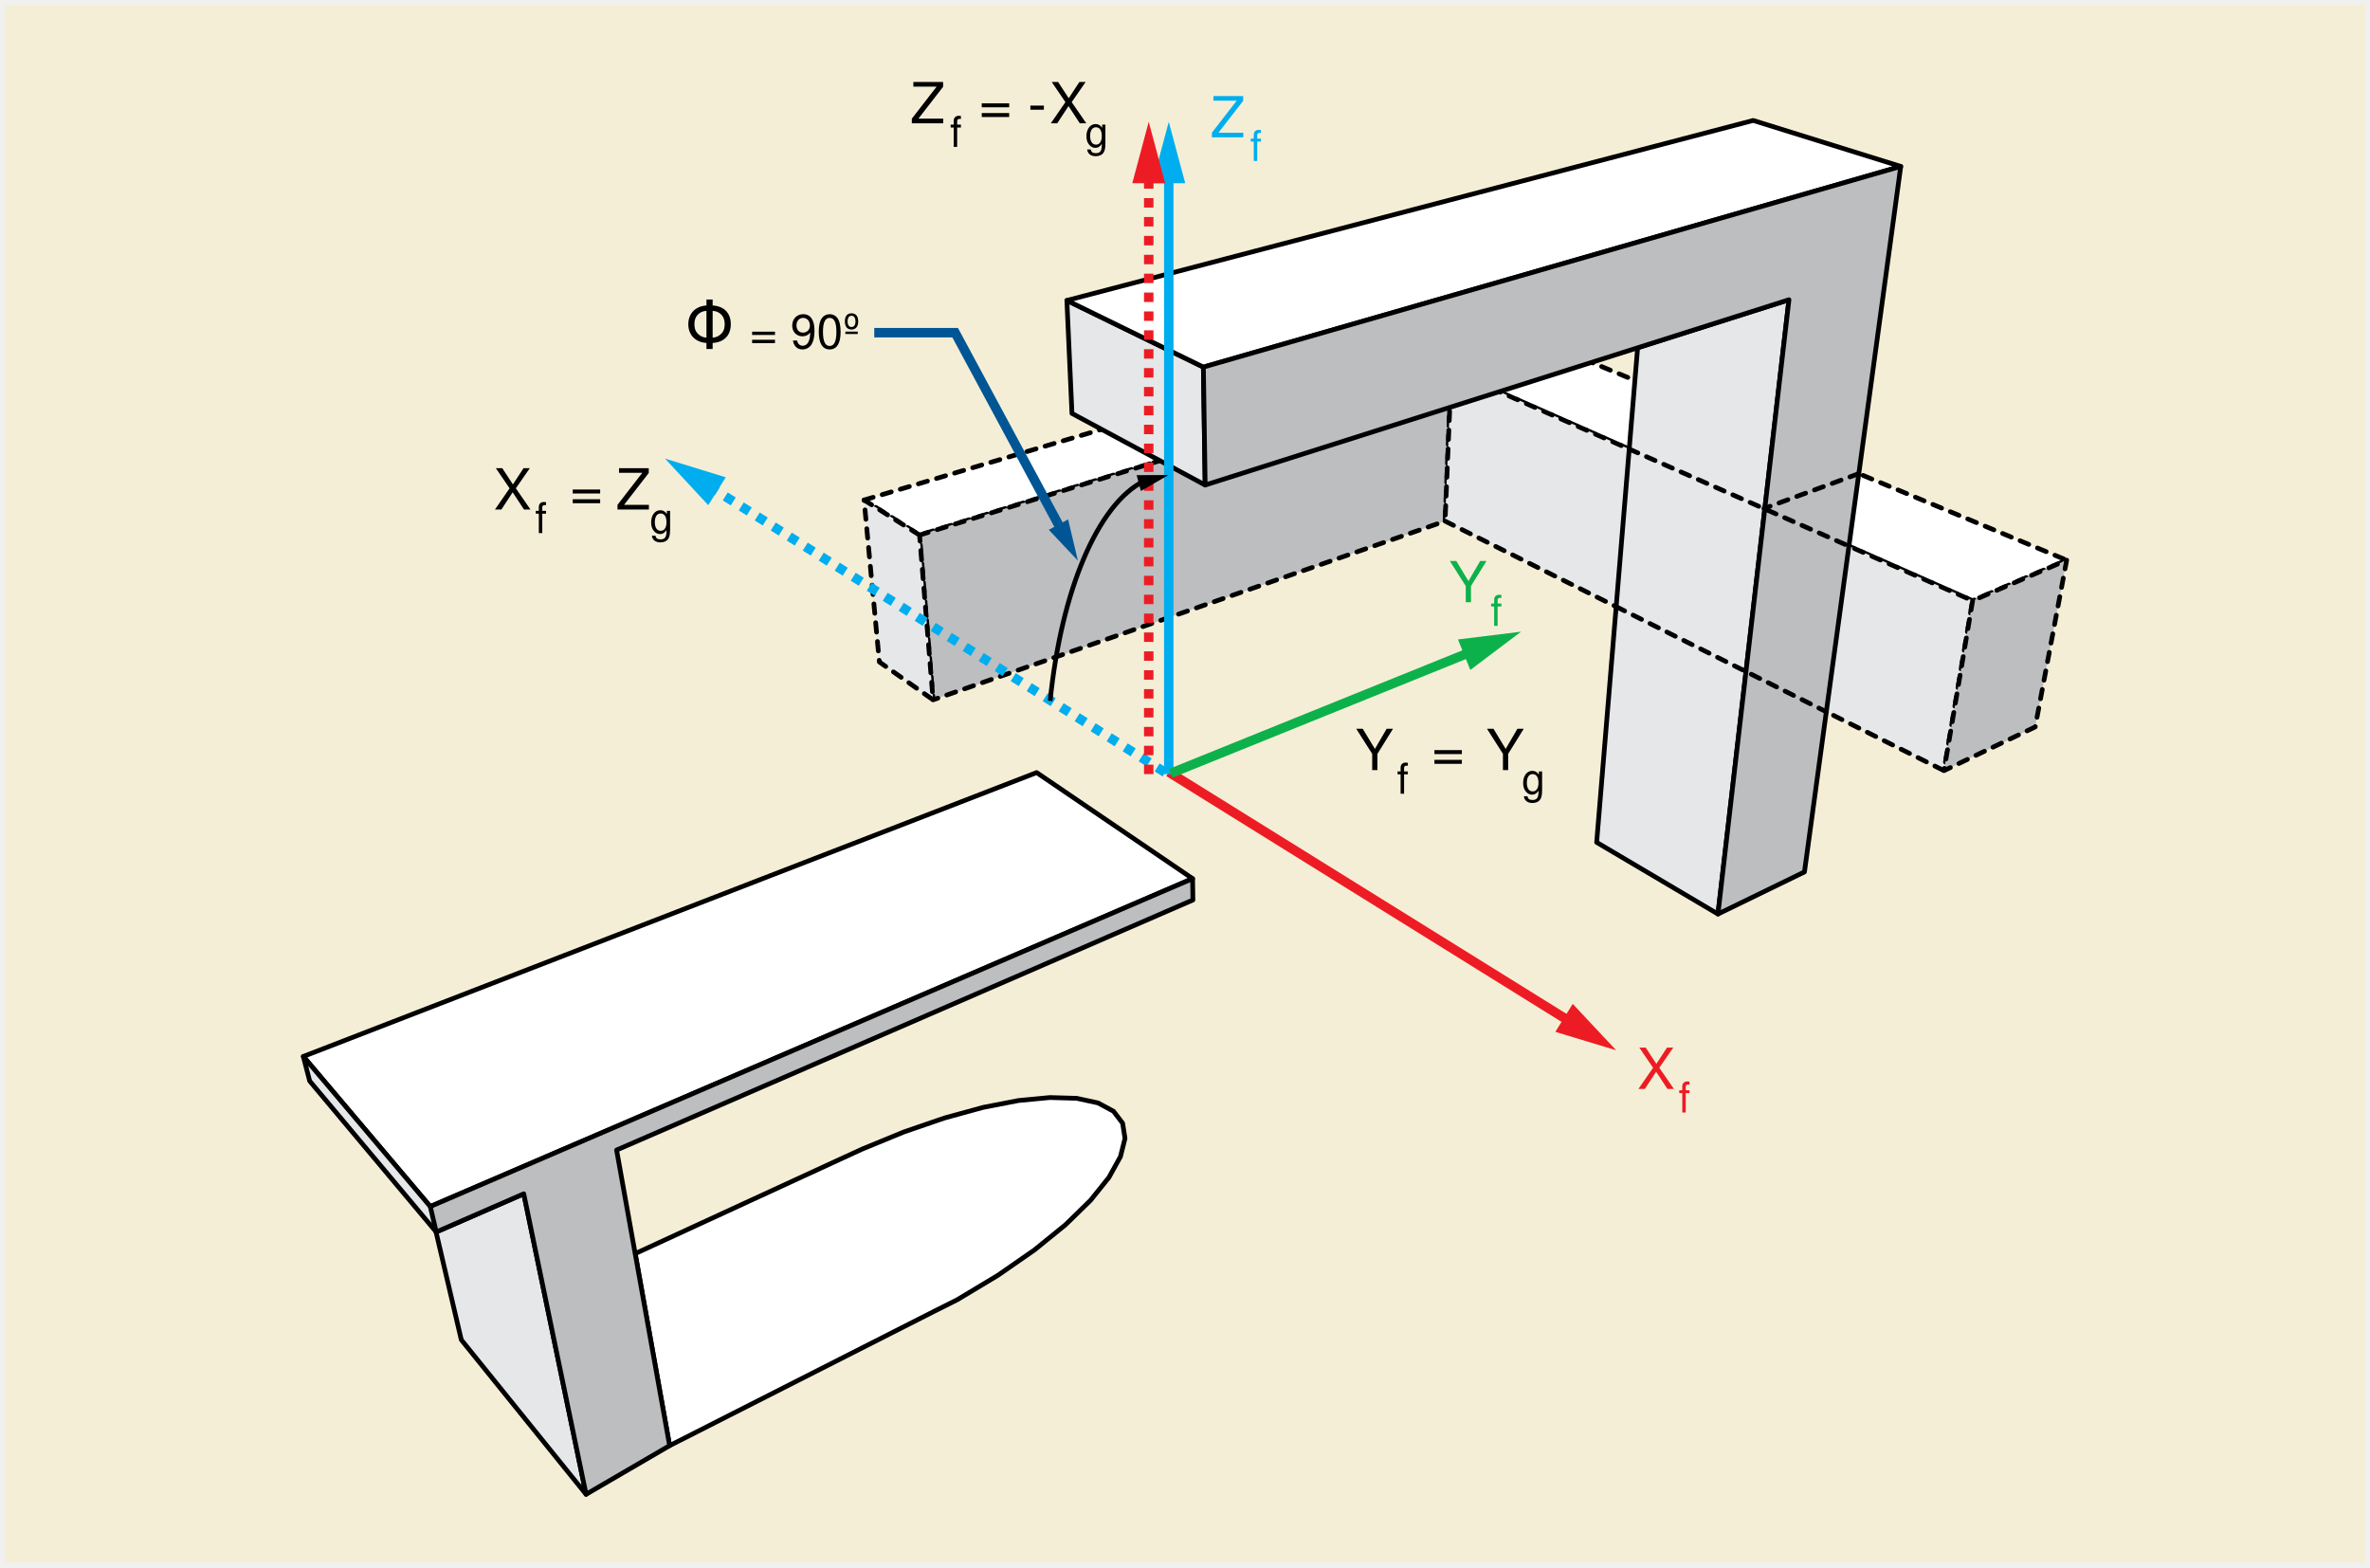
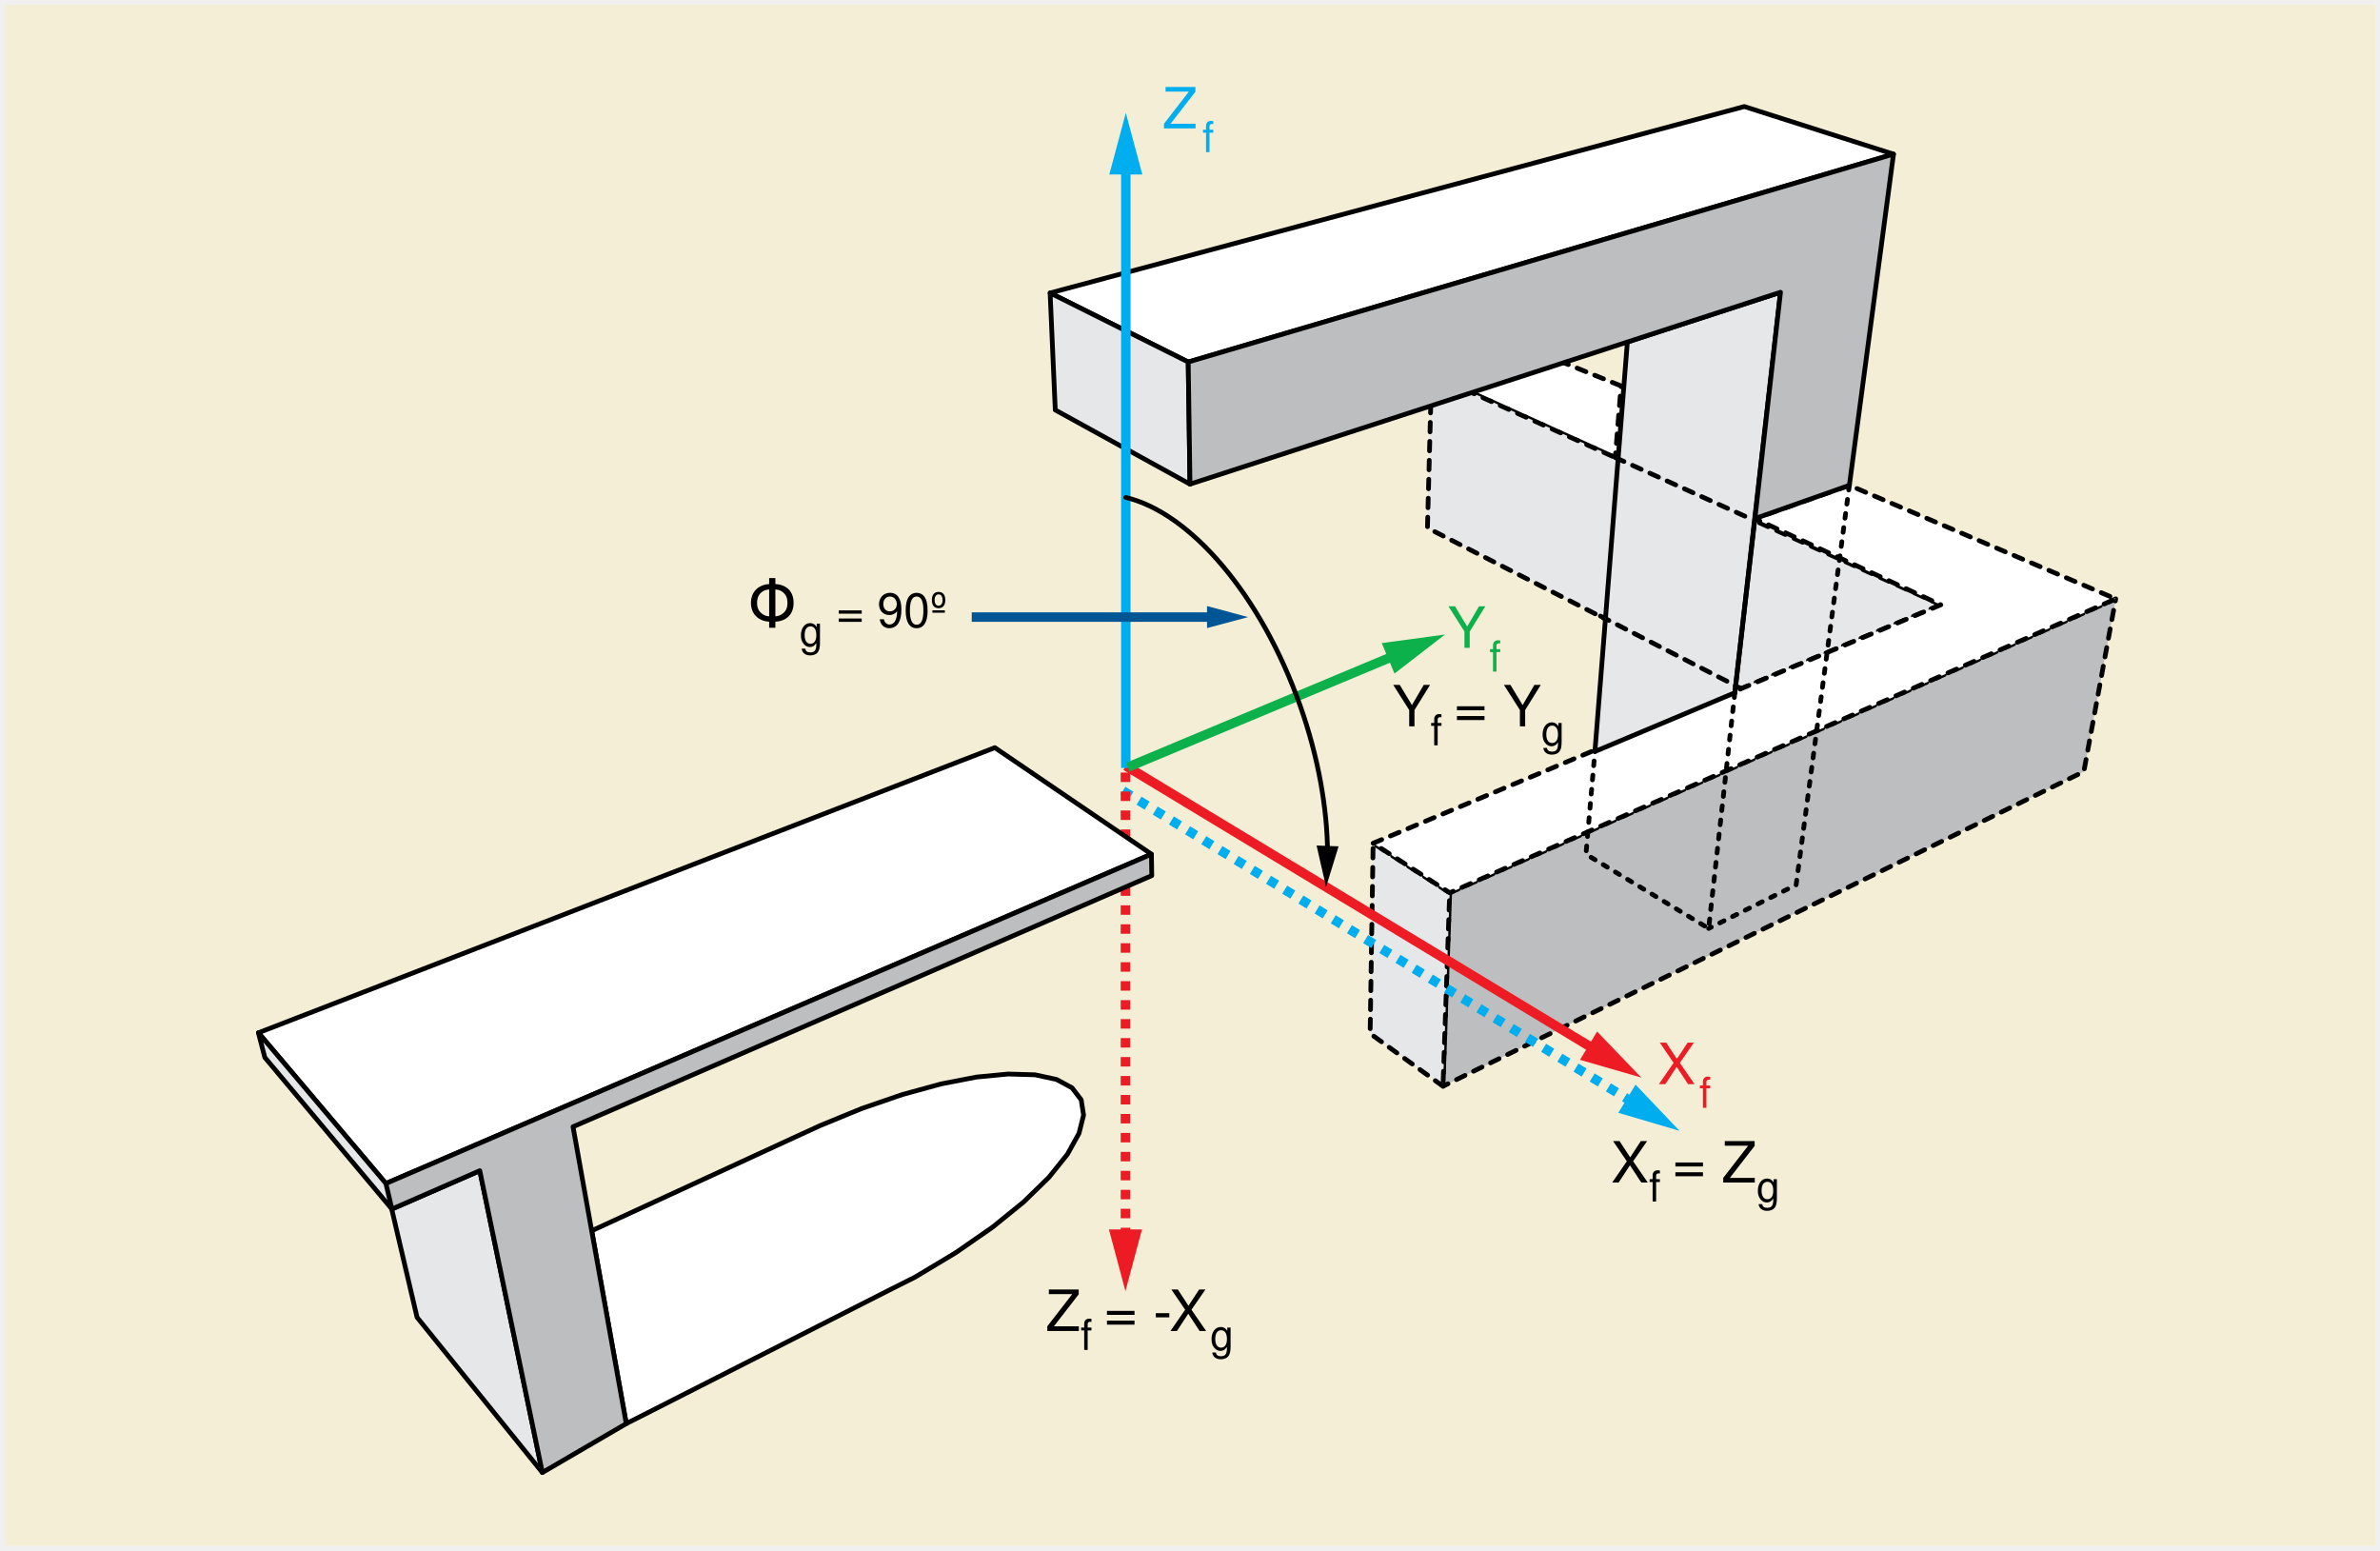
- <svg xmlns="http://www.w3.org/2000/svg" version="1.1" id="Layer_1" x="0px" y="0px" width="502px" height="332px" viewBox="0 0 502 332" enable-background="new 0 0 502 332" xml:space="preserve">
+ <svg xmlns="http://www.w3.org/2000/svg" version="1.1" id="Layer_1" x="0px" y="0px" width="502px" height="327px" viewBox="0 0 502 327" enable-background="new 0 0 502 327" xml:space="preserve">
  <defs>
    <style type="text/css">
	text {
	  font-family: Helvetica, Verdana, ArialUnicodeMS, san-serif
	}
	</style>
  </defs>
  <g>
   </g>
  <g>
-     <rect x="1" y="1" fill="#F5EED6" width="500" height="330" />
+     <rect x="1" y="1" fill="#F5EED6" width="500" height="325" />
    <g>
-       <text transform="matrix(1 0 0 1 144.7158 73.7832)">
-         <tspan x="0" y="0" font-size="14">Φ</tspan>
-         <tspan x="11.313" y="0" font-size="10"> = 90º</tspan>
-       </text>
-       <polygon fill="#FFFFFF" stroke="#000000" stroke-linecap="round" stroke-linejoin="round" stroke-dasharray="2" points="    183.026,105.909 313.755,67.028 437.754,118.651 417.828,127.24 307.41,78.476 194.771,113.335   " />
-       <polygon fill="#BCBEC0" stroke="#000000" stroke-linecap="round" stroke-linejoin="round" stroke-dasharray="2" points="    307.41,78.476 194.771,113.335 197.639,148.234 306.084,110.38   " />
-       <polygon fill="#E6E7E8" stroke="#000000" stroke-linecap="round" stroke-linejoin="round" stroke-dasharray="2" points="    306.084,110.38 411.766,163.232 417.828,127.24 307.41,78.476   " />
-       <polygon fill="#BCBEC0" stroke="#000000" stroke-linecap="round" stroke-linejoin="round" stroke-dasharray="2" points="    417.828,127.24 411.766,163.232 431.085,153.979 437.754,118.651   " />
-       <polygon fill="#E6E7E8" stroke="#000000" stroke-linecap="round" stroke-linejoin="round" stroke-dasharray="2" points="    194.771,113.335 183.026,105.909 186.262,140.209 197.639,148.234   " />
-       <polygon fill="#E6E7E8" stroke="#000000" stroke-linecap="round" stroke-linejoin="round" points="346.869,73.667 338.194,178.42     363.889,193.605 378.927,63.492   " />
-       <polygon fill="#E6E7E8" stroke="#000000" stroke-linecap="round" stroke-linejoin="round" points="254.895,77.755 225.979,63.638     227.058,87.569 255.271,102.735   " />
-       <polygon fill="#FFFFFF" stroke="#000000" stroke-linecap="round" stroke-linejoin="round" points="254.895,77.755 402.605,35.249     371.349,25.515 225.979,63.638   " />
-       <polygon fill="#BCBEC0" stroke="#000000" stroke-linecap="round" stroke-linejoin="round" points="254.895,77.755 402.605,35.249     382.211,184.688 363.889,193.605 378.927,63.492 255.271,102.735   " />
-       <line fill="none" stroke="#000000" stroke-linecap="round" stroke-linejoin="round" stroke-dasharray="2" x1="345.085" y1="95.116" x2="391.62" y2="115.671" />
-       <line fill="none" stroke="#000000" stroke-linecap="round" stroke-linejoin="round" stroke-dasharray="2" x1="342.333" y1="128.5" x2="386.834" y2="150.76" />
-       <line fill="none" stroke="#000000" stroke-linecap="round" stroke-linejoin="round" stroke-dasharray="2" x1="393.718" y1="100.321" x2="373.622" y2="107.714" />
-       <polygon fill="#FFFFFF" stroke="#000000" stroke-linecap="round" stroke-linejoin="round" points="177.655,245.674     134.541,265.533 141.835,306.205 197.945,277.715 202.773,275.293 211.388,270.115 219.092,264.771 225.675,259.432     230.973,254.264 234.88,249.402 237.325,244.994 238.294,241.129 237.787,237.904 235.857,235.381 232.577,233.613     228.043,232.635 222.378,232.473 215.722,233.109 208.238,234.561 200.104,236.793 191.514,239.74 182.687,243.363   " />
-       <polygon fill="#FFFFFF" stroke="#000000" stroke-linecap="round" stroke-linejoin="round" points="252.607,186.105     219.574,163.643 64.247,223.771 91.14,255.559   " />
-       <polyline fill="#E6E7E8" stroke="#000000" stroke-linecap="round" stroke-linejoin="round" points="92.401,260.951     65.596,228.973 64.247,223.771 91.14,255.559   " />
-       <polygon fill="#E6E7E8" stroke="#000000" stroke-linecap="round" stroke-linejoin="round" points="92.341,260.871 97.709,283.787     124.14,316.516 110.938,252.863 92.401,260.951   " />
-       <polygon fill="#BCBEC0" stroke="#000000" stroke-linecap="round" stroke-linejoin="round" points="252.676,190.629     252.607,186.105 91.14,255.559 92.401,260.951 110.938,252.863 124.14,316.516 141.835,306.205 130.604,243.592   " />
      <g>
+         <polygon fill="#FFFFFF" stroke="#000000" stroke-linecap="round" stroke-linejoin="round" stroke-dasharray="2" points="     341.922,81.388 321.369,73.063 301.951,78.977 340.7,96.498    " />
+         <polygon fill="#BCBEC0" stroke="#000000" stroke-linecap="round" stroke-linejoin="round" stroke-dasharray="2" points="     305.775,188.287 446.257,126.298 439.535,162.724 304.361,229.086    " />
+         <polygon fill="#E6E7E8" stroke="#000000" stroke-linecap="round" stroke-linejoin="round" stroke-dasharray="2" points="     304.361,229.086 288.994,217.971 289.628,177.834 305.775,188.287    " />
+         <polygon fill="#FFFFFF" stroke="#000000" stroke-linecap="round" stroke-linejoin="round" points="250.624,76.346      399.387,32.506 367.914,22.47 221.495,61.788    " />
+         <polygon fill="#E6E7E8" stroke="#000000" stroke-linecap="round" stroke-linejoin="round" points="251,102.106 222.583,86.465      221.495,61.788 250.624,76.346    " />
+         <polygon fill="#E6E7E8" stroke="#000000" stroke-linecap="round" stroke-linejoin="round" stroke-dasharray="2" points="     409.371,127.55 301.951,78.977 301.083,111.331 367.277,145.229    " />
+         <polyline fill="#FFFFFF" stroke="#000000" stroke-linecap="round" stroke-linejoin="round" stroke-dasharray="2" points="     363.3,162.904 446.257,126.298 390.077,102.351 370.16,109.37 409.371,127.55 289.628,177.834 305.775,188.287 363.3,162.904         " />
+         <polyline fill="none" stroke="#000000" stroke-linecap="round" stroke-linejoin="round" stroke-dasharray="1,2" points="     365.919,146.1 360.396,195.81 334.518,180.152 336.407,158.492    " />
+         <polygon fill="#E6E7E8" stroke="#000000" stroke-linecap="round" stroke-linejoin="round" points="336.407,158.492      343.253,72.129 375.551,61.635 365.919,146.1    " />
+         <line fill="#FFFFFF" stroke="#000000" stroke-linecap="round" stroke-linejoin="round" stroke-dasharray="2" x1="337.575" y1="129.93" x2="366.214" y2="144.679" />
+         <line fill="#FFFFFF" stroke="#000000" stroke-linecap="round" stroke-linejoin="round" stroke-dasharray="2" x1="340.7" y1="96.498" x2="369.339" y2="109.448" />
+         <polygon fill="#BCBEC0" stroke="#000000" stroke-linecap="round" stroke-linejoin="round" points="370.16,109.37 375.551,61.635      251,102.106 250.624,76.346 399.387,32.506 390.077,102.351    " />
+         <line fill="#BCBEC0" stroke="#000000" stroke-linecap="round" stroke-linejoin="round" x1="365.919" y1="146.1" x2="370.16" y2="109.37" />
+         <polyline fill="none" stroke="#000000" stroke-linecap="round" stroke-linejoin="round" stroke-dasharray="1,2" points="     390.077,102.351 378.847,186.618 360.396,195.81    " />
+       </g>
+       <g>
+         <text transform="matrix(1 0 0 1 157.3115 132.2549)">
+           <tspan x="0" y="0" font-size="14">Φ</tspan>
+           <tspan x="11.313" y="4" font-size="9">g</tspan>
+           <tspan x="16.319" y="0" font-size="10"> = 90º</tspan>
+         </text>
        <g>
-           <line fill="none" stroke="#ED1C24" stroke-width="2" x1="247.563" y1="163.539" x2="333.305" y2="216.853" />
          <g>
-             <polygon fill="#ED1C24" points="329.444,218.558 342.333,222.466 333.126,212.636      " />
+             <line fill="none" stroke="#ED1C24" stroke-width="2" x1="237.464" y1="161.537" x2="337.096" y2="221.762" />
+             <g>
+               <polygon fill="#ED1C24" points="333.258,223.516 346.194,227.262 336.865,217.549       " />
+             </g>
+           </g>
+         </g>
+         <g>
+           <path fill="none" stroke="#0DB14B" d="M329.19,127.721" />
+         </g>
+         <g>
+           <g>
+             <line fill="none" stroke="#00AEEF" stroke-width="2" x1="237.463" y1="161.963" x2="237.464" y2="34.427" />
+             <g>
+               <polygon fill="#00AEEF" points="240.95,36.805 237.464,23.796 233.978,36.805       " />
+             </g>
+           </g>
+         </g>
+         <g>
+           <g>
+             <line fill="none" stroke="#00AEEF" stroke-width="2" stroke-dasharray="2,2" x1="236.837" y1="166.778" x2="345.188" y2="232.954" />
+             <g>
+               <polygon fill="#00AEEF" points="341.342,234.689 354.261,238.495 344.976,228.739       " />
+             </g>
+           </g>
+         </g>
+         <g>
+           <g>
+             <line fill="none" stroke="#ED1C24" stroke-width="2" stroke-dasharray="2,2" x1="237.384" y1="162.929" x2="237.384" y2="261.666" />
+             <g>
+               <polygon fill="#ED1C24" points="233.897,259.288 237.384,272.297 240.87,259.288       " />
+             </g>
+           </g>
+         </g>
+         <text transform="matrix(1 0 0 1 349.6367 228.6416)">
+           <tspan x="0" y="0" fill="#ED1C24" font-size="12">X</tspan>
+           <tspan x="8.752" y="5" fill="#ED1C24" font-size="9">f</tspan>
+         </text>
+         <text transform="matrix(1 0 0 1 305.3584 136.625)">
+           <tspan x="0" y="0" fill="#0DB14B" font-size="12">Y</tspan>
+           <tspan x="8.752" y="5" fill="#0DB14B" font-size="9">f</tspan>
+         </text>
+         <text transform="matrix(1 0 0 1 245.1704 27.084)">
+           <tspan x="0" y="0" fill="#00AEEF" font-size="12">Z</tspan>
+           <tspan x="8.416" y="5" fill="#00AEEF" font-size="9">f</tspan>
+         </text>
+         <text transform="matrix(1 0 0 1 293.7061 153.186)">
+           <tspan x="0" y="0" font-size="12">Y</tspan>
+           <tspan x="8.004" y="4" font-size="9">f </tspan>
+           <tspan x="13.005" y="0" font-size="12">= </tspan>
+           <tspan x="23.347" y="0" font-size="12">Y</tspan>
+           <tspan x="31.351" y="4" font-size="9">g</tspan>
+         </text>
+         <text transform="matrix(1 0 0 1 339.7812 249.3984)">
+           <tspan x="0" y="0" font-size="12">X</tspan>
+           <tspan x="8.004" y="4" font-size="9">f </tspan>
+           <tspan x="13.006" y="0" font-size="12">= </tspan>
+           <tspan x="23.348" y="0" font-size="12">Z</tspan>
+           <tspan x="30.678" y="4" font-size="9">g</tspan>
+         </text>
+         <text transform="matrix(1 0 0 1 220.5586 280.6992)">
+           <tspan x="0" y="0" font-size="12">Z</tspan>
+           <tspan x="7.33" y="4" font-size="9">f </tspan>
+           <tspan x="12.331" y="0" font-size="12">= -X</tspan>
+           <tspan x="34.673" y="4" font-size="9">g</tspan>
+         </text>
+         <g>
+           <g>
+             <line fill="none" stroke="#0DB14B" stroke-width="2" x1="237.88" y1="161.795" x2="294.979" y2="137.925" />
+             <g>
+               <polygon fill="#0DB14B" points="294.13,142.059 304.787,133.824 291.44,135.625       " />
+             </g>
+           </g>
+         </g>
+         <g>
+           <g>
+             <line fill="none" stroke="#005695" stroke-width="2" x1="204.961" y1="130.142" x2="256.178" y2="130.142" />
+             <g>
+               <polygon fill="#005695" points="254.593,132.466 263.266,130.142 254.593,127.817       " />
+             </g>
+           </g>
+         </g>
+         <g>
+           <g>
+             <path fill="none" stroke="#000000" stroke-linecap="round" stroke-linejoin="round" d="M280.017,179.989       c-0.056-9.487-1.932-20.245-5.785-31.166c-8.31-23.543-23.289-40.725-36.77-43.906" />
+             <g>
+               <polygon points="282.343,178.489 279.698,187.069 277.697,178.316       " />
+             </g>
          </g>
        </g>
      </g>
      <g>
-         <g>
-           <line fill="none" stroke="#00AEEF" stroke-width="2" stroke-dasharray="2,2" x1="246.796" y1="163.613" x2="149.858" y2="102.786" />
-           <g>
-             <polygon fill="#00AEEF" points="153.725,101.096 140.853,97.135 150.019,107.002      " />
-           </g>
-         </g>
+         <polygon fill="#FFFFFF" stroke="#000000" stroke-linecap="round" stroke-linejoin="round" points="167.916,239.712      124.801,259.571 132.095,300.243 188.206,271.753 193.034,269.331 201.648,264.153 209.352,258.81 215.935,253.47      221.233,248.302 225.14,243.44 227.585,239.032 228.554,235.167 228.047,231.942 226.118,229.419 222.837,227.651      218.303,226.673 212.638,226.511 205.982,227.147 198.499,228.599 190.364,230.831 181.774,233.778 172.947,237.401    " />
+         <polygon fill="#FFFFFF" stroke="#000000" stroke-linecap="round" stroke-linejoin="round" points="242.867,180.144      209.834,157.681 54.507,217.81 81.4,249.597    " />
+         <polyline fill="#E6E7E8" stroke="#000000" stroke-linecap="round" stroke-linejoin="round" points="82.662,254.989      55.856,223.011 54.507,217.81 81.4,249.597    " />
+         <polygon fill="#E6E7E8" stroke="#000000" stroke-linecap="round" stroke-linejoin="round" points="82.601,254.909      87.969,277.825 114.4,310.554 101.199,246.901 82.662,254.989    " />
+         <polygon fill="#BCBEC0" stroke="#000000" stroke-linecap="round" stroke-linejoin="round" points="242.936,184.667      242.867,180.144 81.4,249.597 82.662,254.989 101.199,246.901 114.4,310.554 132.095,300.243 120.865,237.63    " />
      </g>
-       <g>
-         <path fill="none" stroke="#0DB14B" d="M333.173,129.723" />
-       </g>
-       <g>
-         <g>
-           <line fill="none" stroke="#00AEEF" stroke-width="2" x1="247.562" y1="163.965" x2="247.563" y2="36.429" />
-           <g>
-             <polygon fill="#00AEEF" points="251.05,38.807 247.563,25.798 244.077,38.807      " />
-           </g>
-         </g>
-       </g>
-       <g>
-         <g>
-           <line fill="none" stroke="#ED1C24" stroke-width="2" stroke-dasharray="2,2" x1="243.317" y1="163.965" x2="243.317" y2="36.429" />
-           <g>
-             <polygon fill="#ED1C24" points="246.804,38.807 243.317,25.798 239.831,38.807      " />
-           </g>
-         </g>
-       </g>
-       <g>
-         <g>
-           <path fill="none" stroke="#000000" d="M222.438,148.459c2.364-23.451,10.122-41.731,19.881-46.569" />
-           <g>
-             <polygon points="241.656,104.003 247.483,100.628 240.75,100.637      " />
-           </g>
-         </g>
-       </g>
-       <text transform="matrix(1 0 0 1 346.7783 230.6504)">
-         <tspan x="0" y="0" fill="#ED1C24" font-size="12">X</tspan>
-         <tspan x="8.752" y="5" fill="#ED1C24" font-size="9">f</tspan>
-       </text>
-       <text transform="matrix(1 0 0 1 306.9336 127.5664)">
-         <tspan x="0" y="0" fill="#0DB14B" font-size="12">Y</tspan>
-         <tspan x="8.752" y="5" fill="#0DB14B" font-size="9">f</tspan>
-       </text>
-       <text transform="matrix(1 0 0 1 256.3525 29.0923)">
-         <tspan x="0" y="0" fill="#00AEEF" font-size="12">Z</tspan>
-         <tspan x="8.415" y="5" fill="#00AEEF" font-size="9">f</tspan>
-       </text>
-       <text transform="matrix(1 0 0 1 192.7954 26.1172)">
-         <tspan x="0" y="0" font-size="12">Z</tspan>
-         <tspan x="8.415" y="5" font-size="9">f</tspan>
-       </text>
-       <text transform="matrix(1 0 0 1 207.3574 26.1172)" font-size="12">= -  </text>
-       <text transform="matrix(1 0 0 1 222.3125 26.1172)">
-         <tspan x="0" y="0" font-size="12">X</tspan>
-         <tspan x="7.499" y="5" font-size="9">g</tspan>
-       </text>
-       <text transform="matrix(1 0 0 1 104.5781 107.9175)">
-         <tspan x="0" y="0" font-size="12">X</tspan>
-         <tspan x="8.752" y="5" font-size="9">f</tspan>
-       </text>
-       <text transform="matrix(1 0 0 1 120.7168 107.9175)" font-size="12">=</text>
-       <text transform="matrix(1 0 0 1 130.4492 107.9175)">
-         <tspan x="0" y="0" font-size="12">Z</tspan>
-         <tspan x="7.162" y="5" font-size="9">g</tspan>
-       </text>
-       <g>
-         <g>
-           <line fill="none" stroke="#0DB14B" stroke-width="2" x1="247.979" y1="163.797" x2="312.329" y2="137.783" />
-           <g>
-             <polygon fill="#0DB14B" points="311.432,141.907 322.186,133.799 308.818,135.442      " />
-           </g>
-         </g>
-       </g>
-       <g>
-         <g>
-           <polyline fill="none" stroke="#005695" stroke-width="2" points="185.181,70.468 202.316,70.468 224.949,112.51     " />
-           <g>
-             <polygon fill="#005695" points="222.151,112.216 228.309,118.751 226.244,110.013      " />
-           </g>
-         </g>
-       </g>
-       <text transform="matrix(1 0 0 1 287.1182 163.1172)">
-         <tspan x="0" y="0" font-size="12">Y</tspan>
-         <tspan x="8.752" y="5" font-size="9">f</tspan>
-       </text>
-       <text transform="matrix(1 0 0 1 303.2373 163.1172)" font-size="12">=</text>
-       <text transform="matrix(1 0 0 1 314.8125 163.1172)">
-         <tspan x="0" y="0" font-size="12">Y</tspan>
-         <tspan x="7.499" y="5" font-size="9">g</tspan>
-       </text>
    </g>
  </g>
</svg>
